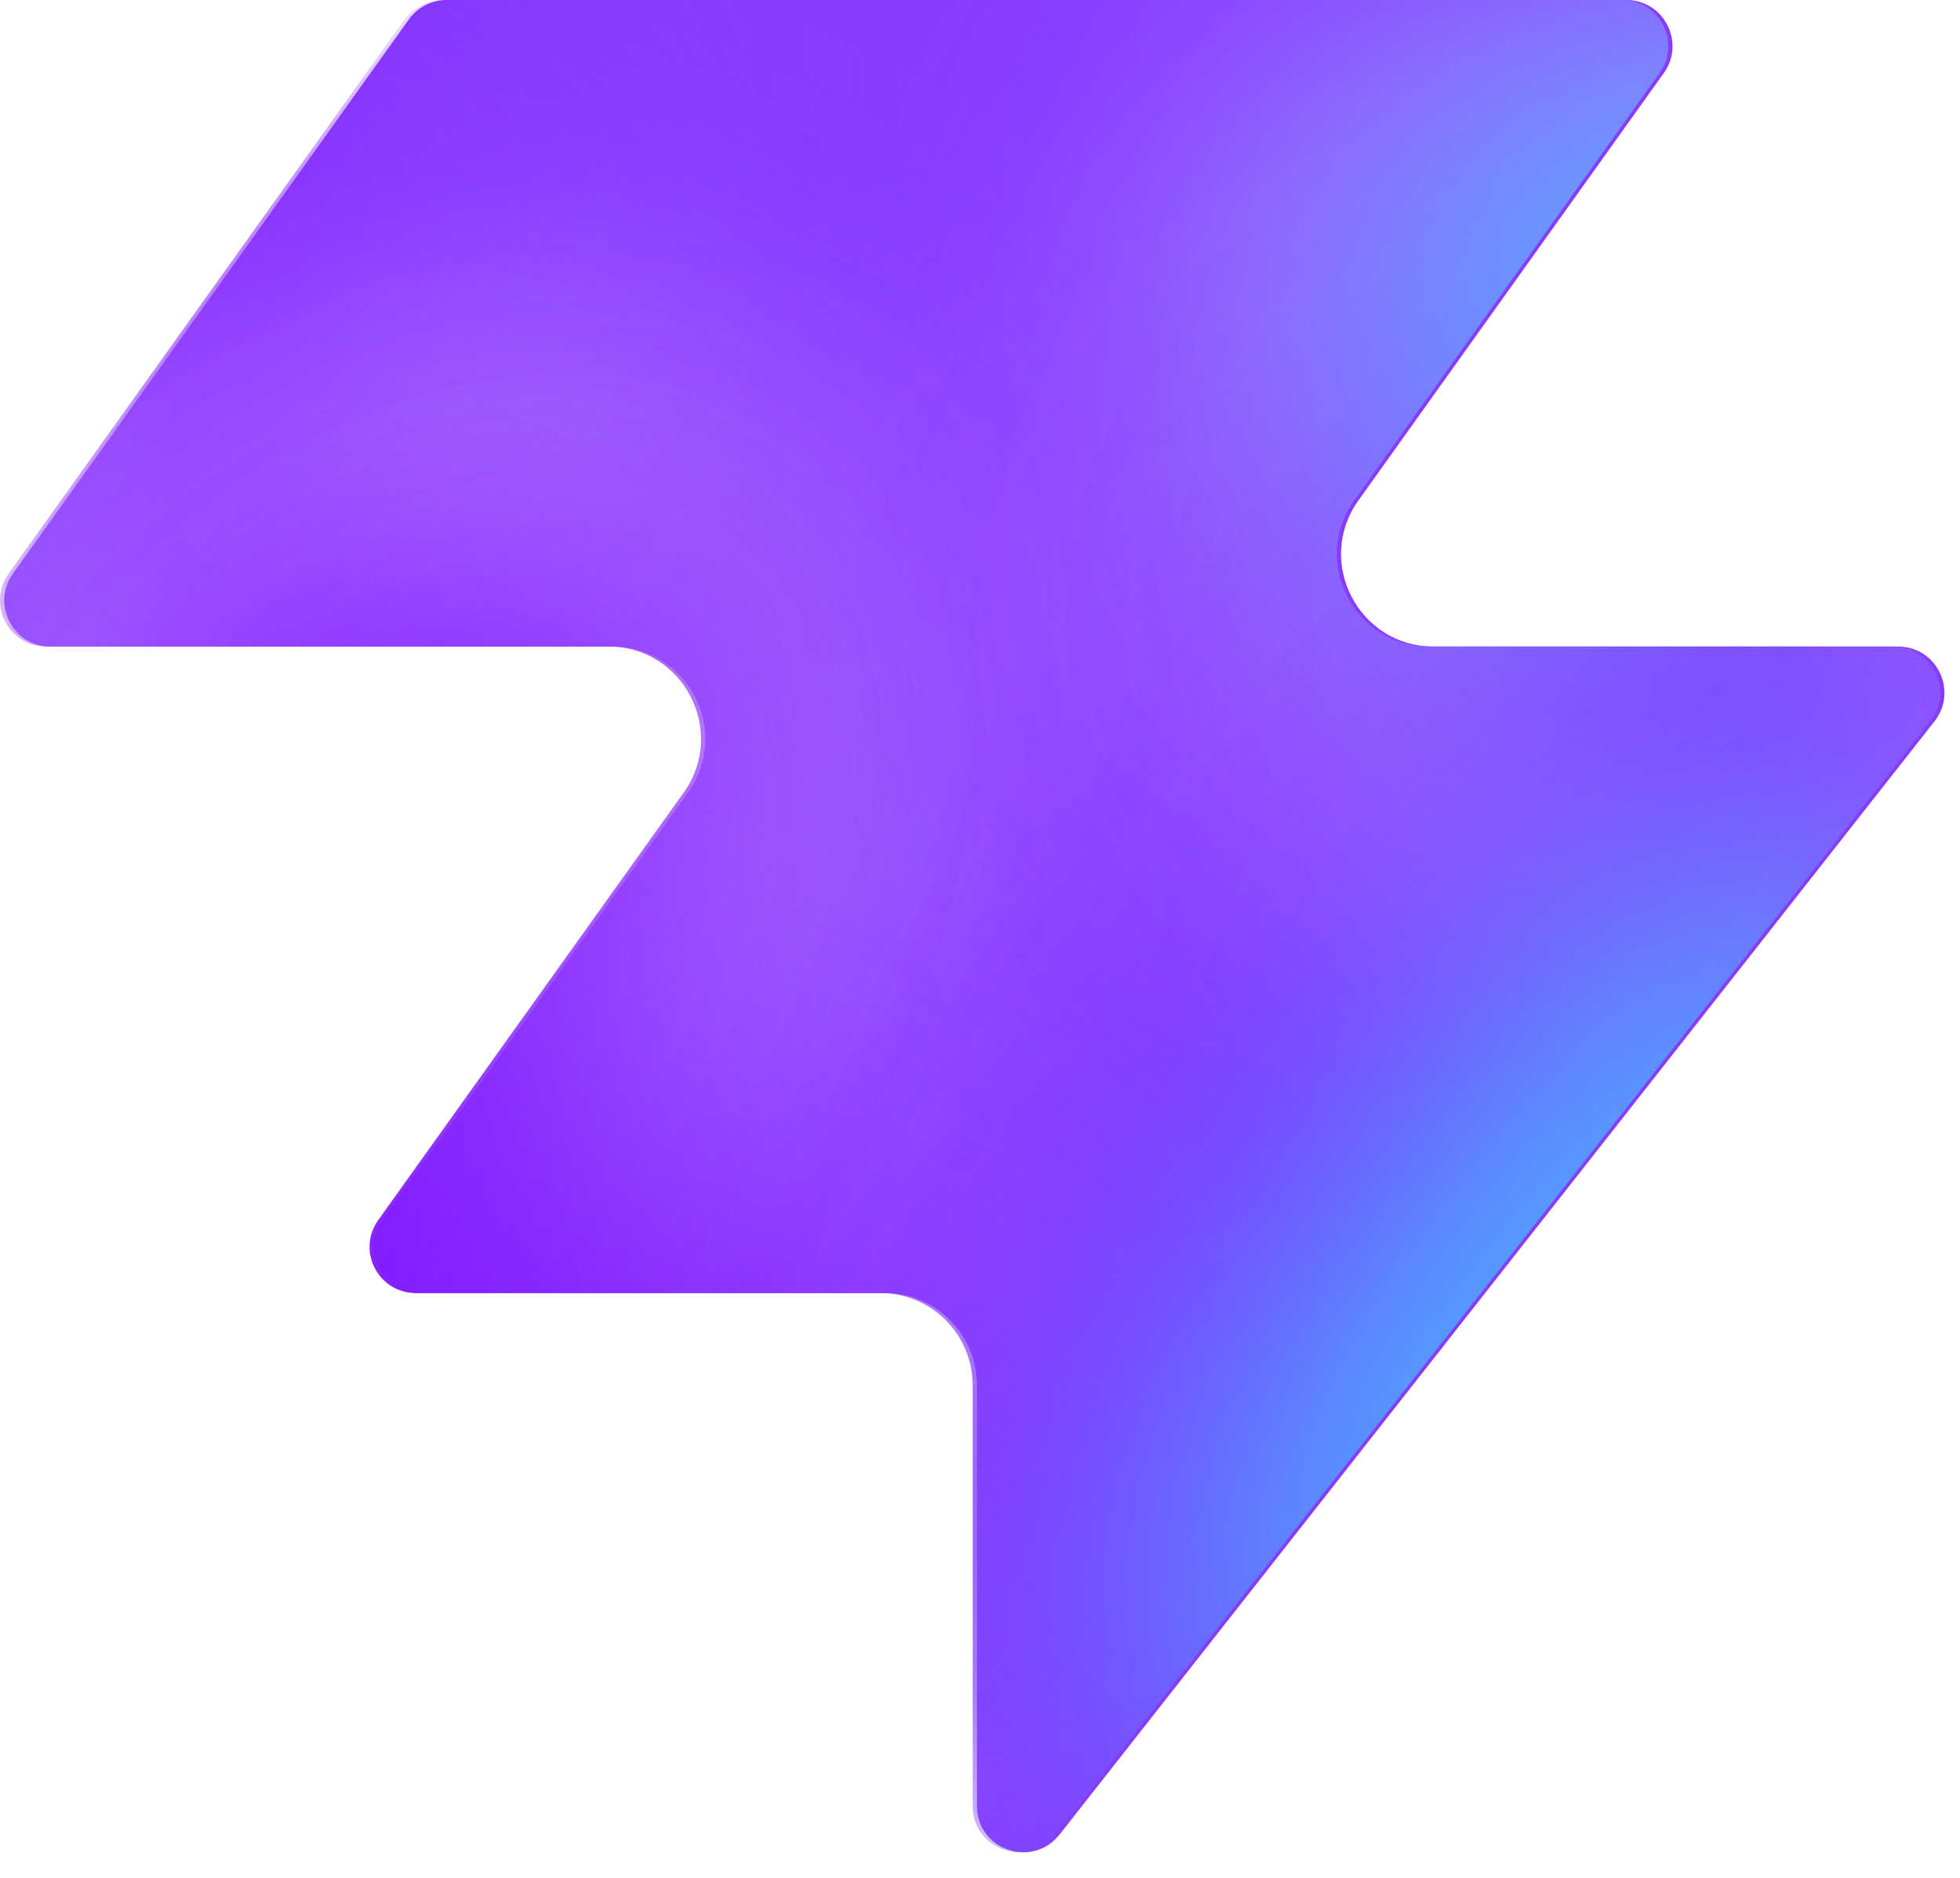
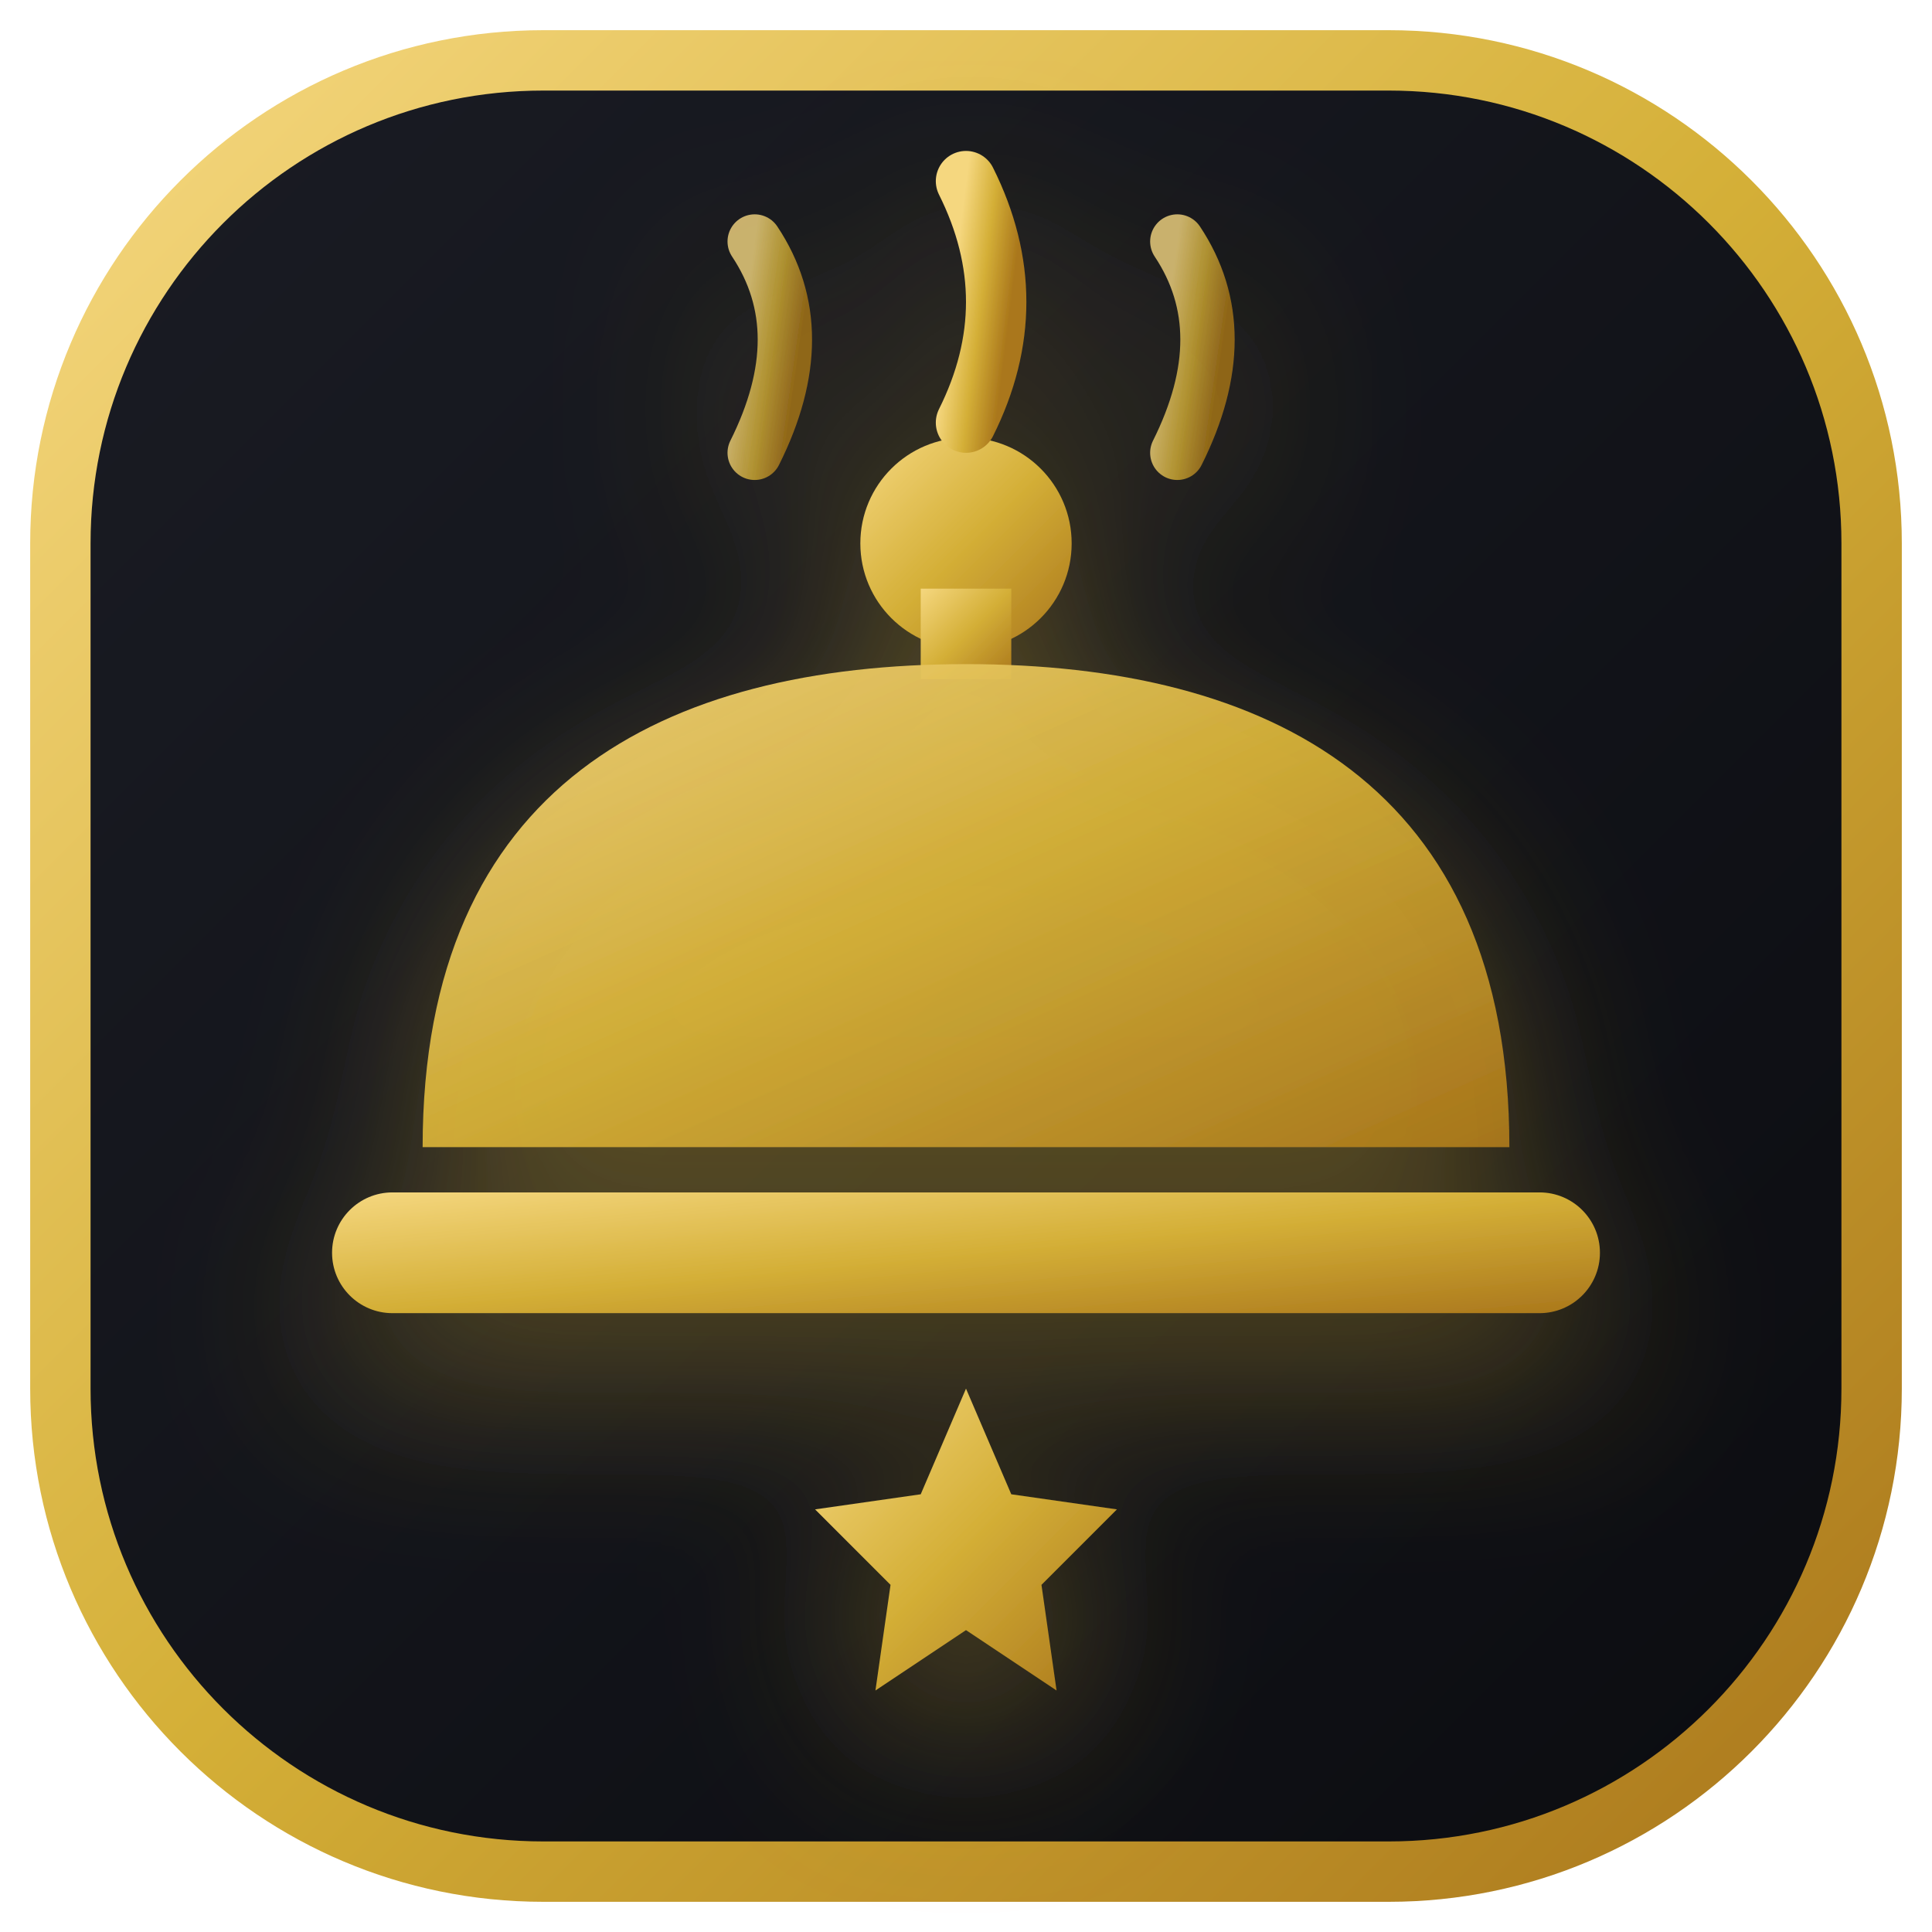
- <svg xmlns="http://www.w3.org/2000/svg" width="48" height="46" fill="none" viewBox="0 0 48 46">
-   <path fill="#863bff" d="M25.946 44.938c-.664.845-2.021.375-2.021-.698V33.937a2.26 2.26 0 0 0-2.262-2.262H10.287c-.92 0-1.456-1.04-.92-1.788l7.48-10.471c1.07-1.497 0-3.578-1.842-3.578H1.237c-.92 0-1.456-1.04-.92-1.788L10.013.474c.214-.297.556-.474.92-.474h28.894c.92 0 1.456 1.04.92 1.788l-7.48 10.471c-1.07 1.498 0 3.579 1.842 3.579h11.377c.943 0 1.473 1.088.89 1.83L25.947 44.94z" style="fill:#863bff;fill:color(display-p3 .525 .23 1);fill-opacity:1" />
-   <mask id="a" width="48" height="46" x="0" y="0" maskUnits="userSpaceOnUse" style="mask-type:alpha">
-     <path fill="#000" d="M25.842 44.938c-.664.844-2.021.375-2.021-.698V33.937a2.26 2.26 0 0 0-2.262-2.262H10.183c-.92 0-1.456-1.04-.92-1.788l7.48-10.471c1.07-1.498 0-3.579-1.842-3.579H1.133c-.92 0-1.456-1.04-.92-1.787L9.91.473c.214-.297.556-.474.92-.474h28.894c.92 0 1.456 1.04.92 1.788l-7.48 10.471c-1.07 1.498 0 3.578 1.842 3.578h11.377c.943 0 1.473 1.088.89 1.832L25.843 44.94z" style="fill:#000;fill-opacity:1" />
-   </mask>
-   <g mask="url(#a)">
-     <g filter="url(#b)">
-       <ellipse cx="5.508" cy="14.704" fill="#ede6ff" rx="5.508" ry="14.704" style="fill:#ede6ff;fill:color(display-p3 .927 .903 1);fill-opacity:1" transform="matrix(.00324 1 1 -.00324 -4.47 31.516)" />
-     </g>
-     <g filter="url(#c)">
-       <ellipse cx="10.399" cy="29.851" fill="#ede6ff" rx="10.399" ry="29.851" style="fill:#ede6ff;fill:color(display-p3 .927 .903 1);fill-opacity:1" transform="matrix(.00324 1 1 -.00324 -39.328 7.883)" />
-     </g>
-     <g filter="url(#d)">
-       <ellipse cx="5.508" cy="30.487" fill="#7e14ff" rx="5.508" ry="30.487" style="fill:#7e14ff;fill:color(display-p3 .492 .077 1);fill-opacity:1" transform="rotate(89.814 -25.913 -14.639)scale(1 -1)" />
-     </g>
-     <g filter="url(#e)">
-       <ellipse cx="5.508" cy="30.599" fill="#7e14ff" rx="5.508" ry="30.599" style="fill:#7e14ff;fill:color(display-p3 .492 .077 1);fill-opacity:1" transform="rotate(89.814 -32.644 -3.334)scale(1 -1)" />
-     </g>
-     <g filter="url(#f)">
-       <ellipse cx="5.508" cy="30.599" fill="#7e14ff" rx="5.508" ry="30.599" style="fill:#7e14ff;fill:color(display-p3 .492 .077 1);fill-opacity:1" transform="matrix(.00324 1 1 -.00324 -34.34 30.47)" />
-     </g>
-     <g filter="url(#g)">
-       <ellipse cx="14.072" cy="22.078" fill="#ede6ff" rx="14.072" ry="22.078" style="fill:#ede6ff;fill:color(display-p3 .927 .903 1);fill-opacity:1" transform="rotate(93.35 24.506 48.493)scale(-1 1)" />
-     </g>
-     <g filter="url(#h)">
-       <ellipse cx="3.47" cy="21.501" fill="#7e14ff" rx="3.47" ry="21.501" style="fill:#7e14ff;fill:color(display-p3 .492 .077 1);fill-opacity:1" transform="rotate(89.009 28.708 47.59)scale(-1 1)" />
-     </g>
-     <g filter="url(#i)">
-       <ellipse cx="3.47" cy="21.501" fill="#7e14ff" rx="3.47" ry="21.501" style="fill:#7e14ff;fill:color(display-p3 .492 .077 1);fill-opacity:1" transform="rotate(89.009 28.708 47.59)scale(-1 1)" />
-     </g>
-     <g filter="url(#j)">
-       <ellipse cx=".387" cy="8.972" fill="#7e14ff" rx="4.407" ry="29.108" style="fill:#7e14ff;fill:color(display-p3 .492 .077 1);fill-opacity:1" transform="rotate(39.51 .387 8.972)" />
-     </g>
-     <g filter="url(#k)">
-       <ellipse cx="47.523" cy="-6.092" fill="#7e14ff" rx="4.407" ry="29.108" style="fill:#7e14ff;fill:color(display-p3 .492 .077 1);fill-opacity:1" transform="rotate(37.892 47.523 -6.092)" />
-     </g>
-     <g filter="url(#l)">
-       <ellipse cx="41.412" cy="6.333" fill="#47bfff" rx="5.971" ry="9.665" style="fill:#47bfff;fill:color(display-p3 .28 .748 1);fill-opacity:1" transform="rotate(37.892 41.412 6.333)" />
-     </g>
-     <g filter="url(#m)">
-       <ellipse cx="-1.879" cy="38.332" fill="#7e14ff" rx="4.407" ry="29.108" style="fill:#7e14ff;fill:color(display-p3 .492 .077 1);fill-opacity:1" transform="rotate(37.892 -1.88 38.332)" />
-     </g>
-     <g filter="url(#n)">
-       <ellipse cx="-1.879" cy="38.332" fill="#7e14ff" rx="4.407" ry="29.108" style="fill:#7e14ff;fill:color(display-p3 .492 .077 1);fill-opacity:1" transform="rotate(37.892 -1.88 38.332)" />
-     </g>
-     <g filter="url(#o)">
-       <ellipse cx="35.651" cy="29.907" fill="#7e14ff" rx="4.407" ry="29.108" style="fill:#7e14ff;fill:color(display-p3 .492 .077 1);fill-opacity:1" transform="rotate(37.892 35.651 29.907)" />
-     </g>
-     <g filter="url(#p)">
-       <ellipse cx="38.418" cy="32.4" fill="#47bfff" rx="5.971" ry="15.297" style="fill:#47bfff;fill:color(display-p3 .28 .748 1);fill-opacity:1" transform="rotate(37.892 38.418 32.4)" />
-     </g>
-   </g>
+ <svg xmlns="http://www.w3.org/2000/svg" viewBox="0 0 64 64" width="64" height="64">
  <defs>
-     <filter id="b" width="60.045" height="41.654" x="-19.77" y="16.149" color-interpolation-filters="sRGB" filterUnits="userSpaceOnUse">
-       <feFlood flood-opacity="0" result="BackgroundImageFix" />
-       <feBlend in="SourceGraphic" in2="BackgroundImageFix" result="shape" />
-       <feGaussianBlur result="effect1_foregroundBlur_2002_17158" stdDeviation="7.659" />
-     </filter>
-     <filter id="c" width="90.34" height="51.437" x="-54.613" y="-7.533" color-interpolation-filters="sRGB" filterUnits="userSpaceOnUse">
-       <feFlood flood-opacity="0" result="BackgroundImageFix" />
-       <feBlend in="SourceGraphic" in2="BackgroundImageFix" result="shape" />
-       <feGaussianBlur result="effect1_foregroundBlur_2002_17158" stdDeviation="7.659" />
-     </filter>
-     <filter id="d" width="79.355" height="29.4" x="-49.64" y="2.03" color-interpolation-filters="sRGB" filterUnits="userSpaceOnUse">
-       <feFlood flood-opacity="0" result="BackgroundImageFix" />
-       <feBlend in="SourceGraphic" in2="BackgroundImageFix" result="shape" />
-       <feGaussianBlur result="effect1_foregroundBlur_2002_17158" stdDeviation="4.596" />
-     </filter>
-     <filter id="e" width="79.579" height="29.4" x="-45.045" y="20.029" color-interpolation-filters="sRGB" filterUnits="userSpaceOnUse">
-       <feFlood flood-opacity="0" result="BackgroundImageFix" />
-       <feBlend in="SourceGraphic" in2="BackgroundImageFix" result="shape" />
-       <feGaussianBlur result="effect1_foregroundBlur_2002_17158" stdDeviation="4.596" />
-     </filter>
-     <filter id="f" width="79.579" height="29.4" x="-43.513" y="21.178" color-interpolation-filters="sRGB" filterUnits="userSpaceOnUse">
-       <feFlood flood-opacity="0" result="BackgroundImageFix" />
-       <feBlend in="SourceGraphic" in2="BackgroundImageFix" result="shape" />
-       <feGaussianBlur result="effect1_foregroundBlur_2002_17158" stdDeviation="4.596" />
-     </filter>
-     <filter id="g" width="74.749" height="58.852" x="15.756" y="-17.901" color-interpolation-filters="sRGB" filterUnits="userSpaceOnUse">
-       <feFlood flood-opacity="0" result="BackgroundImageFix" />
-       <feBlend in="SourceGraphic" in2="BackgroundImageFix" result="shape" />
-       <feGaussianBlur result="effect1_foregroundBlur_2002_17158" stdDeviation="7.659" />
-     </filter>
-     <filter id="h" width="61.377" height="25.362" x="23.548" y="2.284" color-interpolation-filters="sRGB" filterUnits="userSpaceOnUse">
-       <feFlood flood-opacity="0" result="BackgroundImageFix" />
-       <feBlend in="SourceGraphic" in2="BackgroundImageFix" result="shape" />
-       <feGaussianBlur result="effect1_foregroundBlur_2002_17158" stdDeviation="4.596" />
-     </filter>
-     <filter id="i" width="61.377" height="25.362" x="23.548" y="2.284" color-interpolation-filters="sRGB" filterUnits="userSpaceOnUse">
-       <feFlood flood-opacity="0" result="BackgroundImageFix" />
-       <feBlend in="SourceGraphic" in2="BackgroundImageFix" result="shape" />
-       <feGaussianBlur result="effect1_foregroundBlur_2002_17158" stdDeviation="4.596" />
-     </filter>
-     <filter id="j" width="56.045" height="63.649" x="-27.636" y="-22.853" color-interpolation-filters="sRGB" filterUnits="userSpaceOnUse">
-       <feFlood flood-opacity="0" result="BackgroundImageFix" />
-       <feBlend in="SourceGraphic" in2="BackgroundImageFix" result="shape" />
-       <feGaussianBlur result="effect1_foregroundBlur_2002_17158" stdDeviation="4.596" />
-     </filter>
-     <filter id="k" width="54.814" height="64.646" x="20.116" y="-38.415" color-interpolation-filters="sRGB" filterUnits="userSpaceOnUse">
-       <feFlood flood-opacity="0" result="BackgroundImageFix" />
-       <feBlend in="SourceGraphic" in2="BackgroundImageFix" result="shape" />
-       <feGaussianBlur result="effect1_foregroundBlur_2002_17158" stdDeviation="4.596" />
-     </filter>
-     <filter id="l" width="33.541" height="35.313" x="24.641" y="-11.323" color-interpolation-filters="sRGB" filterUnits="userSpaceOnUse">
-       <feFlood flood-opacity="0" result="BackgroundImageFix" />
-       <feBlend in="SourceGraphic" in2="BackgroundImageFix" result="shape" />
-       <feGaussianBlur result="effect1_foregroundBlur_2002_17158" stdDeviation="4.596" />
-     </filter>
-     <filter id="m" width="54.814" height="64.646" x="-29.286" y="6.009" color-interpolation-filters="sRGB" filterUnits="userSpaceOnUse">
-       <feFlood flood-opacity="0" result="BackgroundImageFix" />
-       <feBlend in="SourceGraphic" in2="BackgroundImageFix" result="shape" />
-       <feGaussianBlur result="effect1_foregroundBlur_2002_17158" stdDeviation="4.596" />
-     </filter>
-     <filter id="n" width="54.814" height="64.646" x="-29.286" y="6.009" color-interpolation-filters="sRGB" filterUnits="userSpaceOnUse">
-       <feFlood flood-opacity="0" result="BackgroundImageFix" />
-       <feBlend in="SourceGraphic" in2="BackgroundImageFix" result="shape" />
-       <feGaussianBlur result="effect1_foregroundBlur_2002_17158" stdDeviation="4.596" />
-     </filter>
-     <filter id="o" width="54.814" height="64.646" x="8.244" y="-2.416" color-interpolation-filters="sRGB" filterUnits="userSpaceOnUse">
-       <feFlood flood-opacity="0" result="BackgroundImageFix" />
-       <feBlend in="SourceGraphic" in2="BackgroundImageFix" result="shape" />
-       <feGaussianBlur result="effect1_foregroundBlur_2002_17158" stdDeviation="4.596" />
-     </filter>
-     <filter id="p" width="39.409" height="43.623" x="18.713" y="10.588" color-interpolation-filters="sRGB" filterUnits="userSpaceOnUse">
-       <feFlood flood-opacity="0" result="BackgroundImageFix" />
-       <feBlend in="SourceGraphic" in2="BackgroundImageFix" result="shape" />
-       <feGaussianBlur result="effect1_foregroundBlur_2002_17158" stdDeviation="4.596" />
+     <linearGradient id="goldGrad" x1="0%" y1="0%" x2="100%" y2="100%">
+       <stop offset="0%" stop-color="#F5D77F" />
+       <stop offset="50%" stop-color="#D4AF37" />
+       <stop offset="100%" stop-color="#AA771C" />
+     </linearGradient>
+     <linearGradient id="bgGrad" x1="0%" y1="0%" x2="100%" y2="100%">
+       <stop offset="0%" stop-color="#1A1C24" />
+       <stop offset="100%" stop-color="#0B0C10" />
+     </linearGradient>
+     <filter id="glow" x="-20%" y="-20%" width="140%" height="140%">
+       <feDropShadow dx="0" dy="2" stdDeviation="3" flood-color="#D4AF37" flood-opacity="0.4" />
    </filter>
  </defs>
+   <rect x="2" y="2" width="60" height="60" rx="16" fill="url(#bgGrad)" stroke="url(#goldGrad)" stroke-width="2" />
+   <g filter="url(#glow)">
+     <circle cx="32" cy="18" r="3.5" fill="url(#goldGrad)" />
+     <path d="M30.5 19.5 L33.5 19.5 L33.5 22.5 L30.5 22.5 Z" fill="url(#goldGrad)" />
+     <path d="M14 38 C14 26 22 22 32 22 C42 22 50 26 50 38 Z" fill="url(#goldGrad)" opacity="0.95" />
+     <rect x="11" y="39.5" width="42" height="4" rx="2" fill="url(#goldGrad)" />
+     <path d="M25 15 Q27 11 25 8" stroke="url(#goldGrad)" stroke-width="1.8" stroke-linecap="round" fill="none" opacity="0.8" />
+     <path d="M32 14 Q34 10 32 6" stroke="url(#goldGrad)" stroke-width="2" stroke-linecap="round" fill="none" />
+     <path d="M39 15 Q41 11 39 8" stroke="url(#goldGrad)" stroke-width="1.8" stroke-linecap="round" fill="none" opacity="0.8" />
+     <polygon points="32,46 33.5,49.5 37,50 34.5,52.5 35,56 32,54 29,56 29.5,52.5 27,50 30.5,49.5" fill="url(#goldGrad)" />
+   </g>
</svg>
